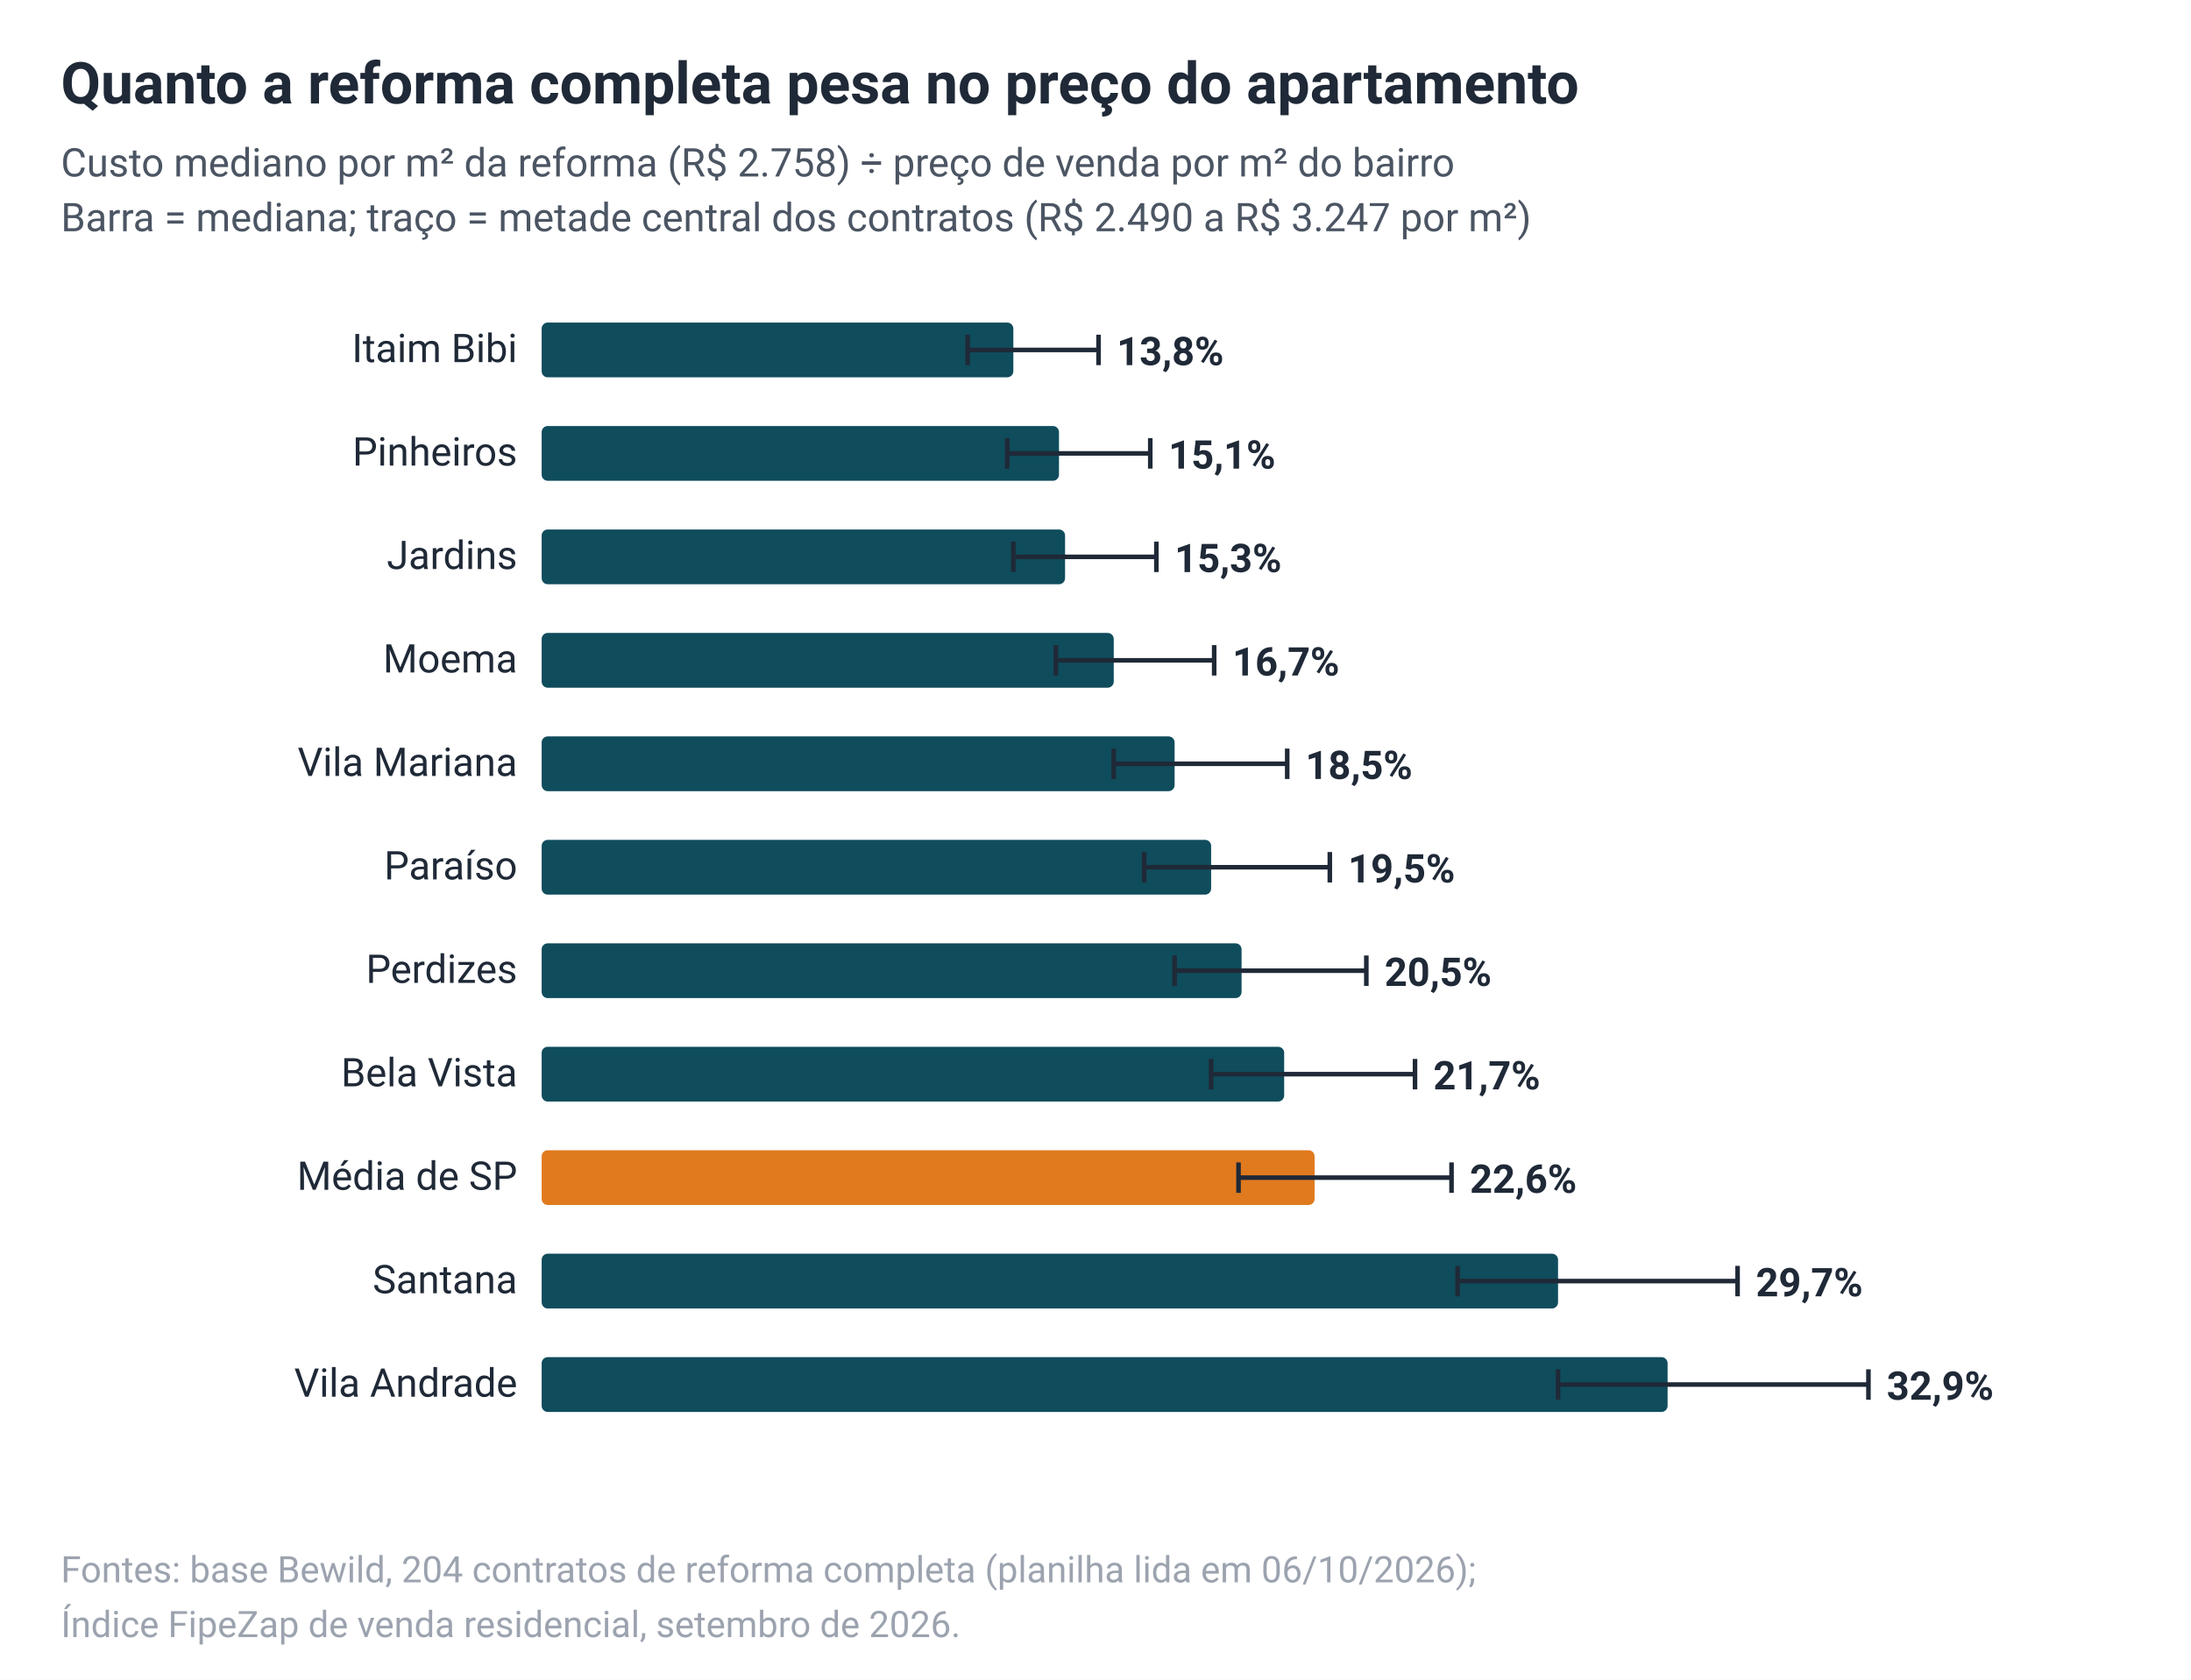
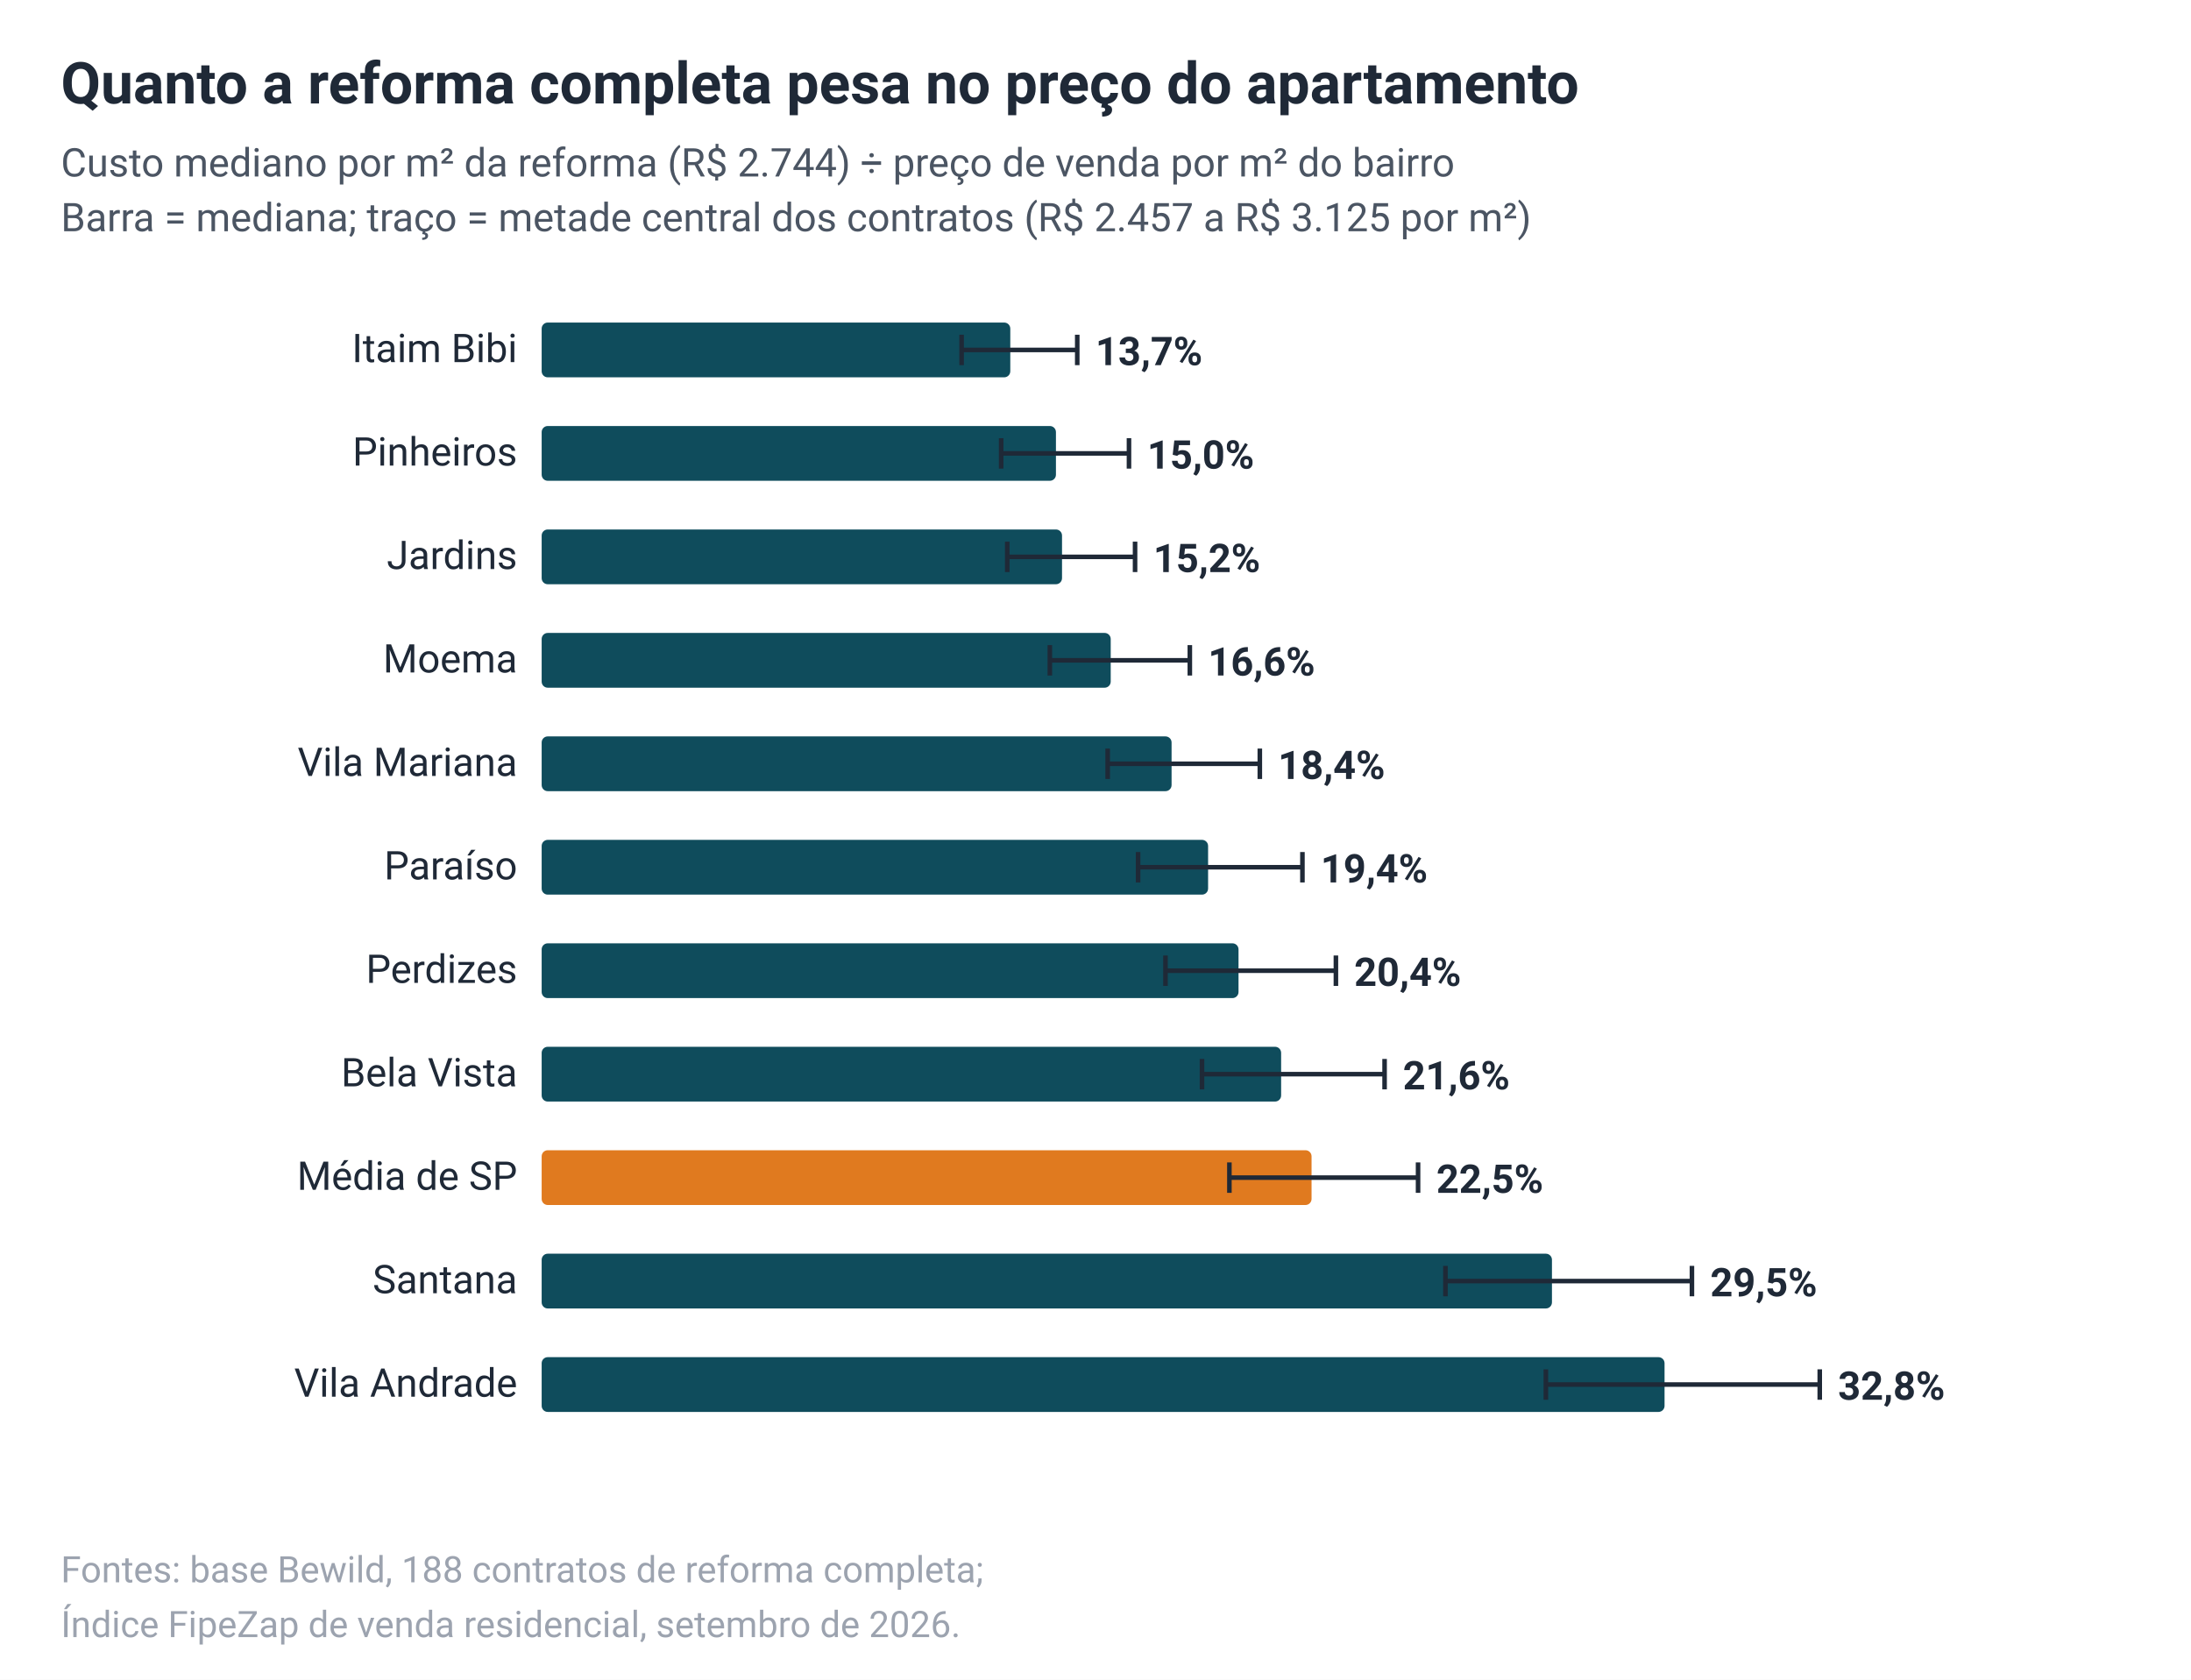
<svg xmlns="http://www.w3.org/2000/svg" width="720" height="552" viewBox="0 0 720 552" role="img" font-family="system-ui,-apple-system,Segoe UI,Roboto,Arial,sans-serif">
  <rect width="720" height="552" fill="#FFFFFF" />
  <text x="20" y="34" font-size="19" font-weight="700" fill="#1F2937">Quanto a reforma completa pesa no preço do apartamento</text>
-   <text x="20" y="58" font-size="13" fill="#4B5563">Custo mediano por m² da reforma (R$ 2.758) ÷ preço de venda por m² do bairro</text>
-   <text x="20" y="76" font-size="13" fill="#4B5563">Barra = mediana; traço = metade central dos contratos (R$ 2.490 a R$ 3.247 por m²)</text>
+   <text x="20" y="58" font-size="13" fill="#4B5563">Custo mediano por m² da reforma (R$ 2.744) ÷ preço de venda por m² do bairro</text>
+   <text x="20" y="76" font-size="13" fill="#4B5563">Barra = mediana; traço = metade central dos contratos (R$ 2.457 a R$ 3.125 por m²)</text>
  <text x="170" y="119" font-size="13" text-anchor="end" fill="#1F2937">Itaim Bibi</text>
-   <rect x="178" y="106" width="155" height="18" rx="2" fill="#0F4C5C" />
-   <path d="M318 115H361M318 110v10M361 110v10" stroke="#1F2937" stroke-width="1.5" fill="none" />
-   <text x="367" y="120" font-size="13" font-weight="600" fill="#1F2937">13,8%</text>
+   <rect x="178" y="106" width="154" height="18" rx="2" fill="#0F4C5C" />
+   <path d="M316 115H354M316 110v10M354 110v10" stroke="#1F2937" stroke-width="1.5" fill="none" />
+   <text x="360" y="120" font-size="13" font-weight="600" fill="#1F2937">13,7%</text>
  <text x="170" y="153" font-size="13" text-anchor="end" fill="#1F2937">Pinheiros</text>
-   <rect x="178" y="140" width="170" height="18" rx="2" fill="#0F4C5C" />
-   <path d="M331 149H378M331 144v10M378 144v10" stroke="#1F2937" stroke-width="1.5" fill="none" />
-   <text x="384" y="154" font-size="13" font-weight="600" fill="#1F2937">15,1%</text>
+   <rect x="178" y="140" width="169" height="18" rx="2" fill="#0F4C5C" />
+   <path d="M329 149H371M329 144v10M371 144v10" stroke="#1F2937" stroke-width="1.5" fill="none" />
+   <text x="377" y="154" font-size="13" font-weight="600" fill="#1F2937">15,0%</text>
  <text x="170" y="187" font-size="13" text-anchor="end" fill="#1F2937">Jardins</text>
-   <rect x="178" y="174" width="172" height="18" rx="2" fill="#0F4C5C" />
-   <path d="M333 183H380M333 178v10M380 178v10" stroke="#1F2937" stroke-width="1.5" fill="none" />
-   <text x="386" y="188" font-size="13" font-weight="600" fill="#1F2937">15,3%</text>
+   <rect x="178" y="174" width="171" height="18" rx="2" fill="#0F4C5C" />
+   <path d="M331 183H373M331 178v10M373 178v10" stroke="#1F2937" stroke-width="1.5" fill="none" />
+   <text x="379" y="188" font-size="13" font-weight="600" fill="#1F2937">15,2%</text>
  <text x="170" y="221" font-size="13" text-anchor="end" fill="#1F2937">Moema</text>
-   <rect x="178" y="208" width="188" height="18" rx="2" fill="#0F4C5C" />
-   <path d="M347 217H399M347 212v10M399 212v10" stroke="#1F2937" stroke-width="1.5" fill="none" />
-   <text x="405" y="222" font-size="13" font-weight="600" fill="#1F2937">16,7%</text>
+   <rect x="178" y="208" width="187" height="18" rx="2" fill="#0F4C5C" />
+   <path d="M345 217H391M345 212v10M391 212v10" stroke="#1F2937" stroke-width="1.5" fill="none" />
+   <text x="397" y="222" font-size="13" font-weight="600" fill="#1F2937">16,6%</text>
  <text x="170" y="255" font-size="13" text-anchor="end" fill="#1F2937">Vila Mariana</text>
-   <rect x="178" y="242" width="208" height="18" rx="2" fill="#0F4C5C" />
-   <path d="M366 251H423M366 246v10M423 246v10" stroke="#1F2937" stroke-width="1.5" fill="none" />
-   <text x="429" y="256" font-size="13" font-weight="600" fill="#1F2937">18,5%</text>
+   <rect x="178" y="242" width="207" height="18" rx="2" fill="#0F4C5C" />
+   <path d="M364 251H414M364 246v10M414 246v10" stroke="#1F2937" stroke-width="1.5" fill="none" />
+   <text x="420" y="256" font-size="13" font-weight="600" fill="#1F2937">18,4%</text>
  <text x="170" y="289" font-size="13" text-anchor="end" fill="#1F2937">Paraíso</text>
-   <rect x="178" y="276" width="220" height="18" rx="2" fill="#0F4C5C" />
-   <path d="M376 285H437M376 280v10M437 280v10" stroke="#1F2937" stroke-width="1.5" fill="none" />
-   <text x="443" y="290" font-size="13" font-weight="600" fill="#1F2937">19,5%</text>
+   <rect x="178" y="276" width="219" height="18" rx="2" fill="#0F4C5C" />
+   <path d="M374 285H428M374 280v10M428 280v10" stroke="#1F2937" stroke-width="1.5" fill="none" />
+   <text x="434" y="290" font-size="13" font-weight="600" fill="#1F2937">19,4%</text>
  <text x="170" y="323" font-size="13" text-anchor="end" fill="#1F2937">Perdizes</text>
-   <rect x="178" y="310" width="230" height="18" rx="2" fill="#0F4C5C" />
-   <path d="M386 319H449M386 314v10M449 314v10" stroke="#1F2937" stroke-width="1.5" fill="none" />
-   <text x="455" y="324" font-size="13" font-weight="600" fill="#1F2937">20,5%</text>
+   <rect x="178" y="310" width="229" height="18" rx="2" fill="#0F4C5C" />
+   <path d="M383 319H439M383 314v10M439 314v10" stroke="#1F2937" stroke-width="1.5" fill="none" />
+   <text x="445" y="324" font-size="13" font-weight="600" fill="#1F2937">20,4%</text>
  <text x="170" y="357" font-size="13" text-anchor="end" fill="#1F2937">Bela Vista</text>
-   <rect x="178" y="344" width="244" height="18" rx="2" fill="#0F4C5C" />
-   <path d="M398 353H465M398 348v10M465 348v10" stroke="#1F2937" stroke-width="1.5" fill="none" />
-   <text x="471" y="358" font-size="13" font-weight="600" fill="#1F2937">21,7%</text>
+   <rect x="178" y="344" width="243" height="18" rx="2" fill="#0F4C5C" />
+   <path d="M395 353H455M395 348v10M455 348v10" stroke="#1F2937" stroke-width="1.5" fill="none" />
+   <text x="461" y="358" font-size="13" font-weight="600" fill="#1F2937">21,6%</text>
  <text x="170" y="391" font-size="13" text-anchor="end" fill="#1F2937">Média de SP</text>
-   <rect x="178" y="378" width="254" height="18" rx="2" fill="#E07A1F" />
-   <path d="M407 387H477M407 382v10M477 382v10" stroke="#1F2937" stroke-width="1.5" fill="none" />
-   <text x="483" y="392" font-size="13" font-weight="600" fill="#1F2937">22,6%</text>
+   <rect x="178" y="378" width="253" height="18" rx="2" fill="#E07A1F" />
+   <path d="M404 387H466M404 382v10M466 382v10" stroke="#1F2937" stroke-width="1.5" fill="none" />
+   <text x="472" y="392" font-size="13" font-weight="600" fill="#1F2937">22,5%</text>
  <text x="170" y="425" font-size="13" text-anchor="end" fill="#1F2937">Santana</text>
-   <rect x="178" y="412" width="334" height="18" rx="2" fill="#0F4C5C" />
-   <path d="M479 421H571M479 416v10M571 416v10" stroke="#1F2937" stroke-width="1.5" fill="none" />
-   <text x="577" y="426" font-size="13" font-weight="600" fill="#1F2937">29,7%</text>
+   <rect x="178" y="412" width="332" height="18" rx="2" fill="#0F4C5C" />
+   <path d="M475 421H556M475 416v10M556 416v10" stroke="#1F2937" stroke-width="1.5" fill="none" />
+   <text x="562" y="426" font-size="13" font-weight="600" fill="#1F2937">29,5%</text>
  <text x="170" y="459" font-size="13" text-anchor="end" fill="#1F2937">Vila Andrade</text>
-   <rect x="178" y="446" width="370" height="18" rx="2" fill="#0F4C5C" />
-   <path d="M512 455H614M512 450v10M614 450v10" stroke="#1F2937" stroke-width="1.5" fill="none" />
-   <text x="620" y="460" font-size="13" font-weight="600" fill="#1F2937">32,9%</text>
-   <text x="20" y="520" font-size="12" fill="#9CA3AF">Fontes: base Bewild, 204 contratos de reforma completa (planilha lida em 06/10/2026);</text>
+   <rect x="178" y="446" width="369" height="18" rx="2" fill="#0F4C5C" />
+   <path d="M508 455H598M508 450v10M598 450v10" stroke="#1F2937" stroke-width="1.5" fill="none" />
+   <text x="604" y="460" font-size="13" font-weight="600" fill="#1F2937">32,8%</text>
+   <text x="20" y="520" font-size="12" fill="#9CA3AF">Fontes: base Bewild, 188 contratos de reforma completa;</text>
  <text x="20" y="538" font-size="12" fill="#9CA3AF">Índice FipeZap de venda residencial, setembro de 2026.</text>
</svg>
